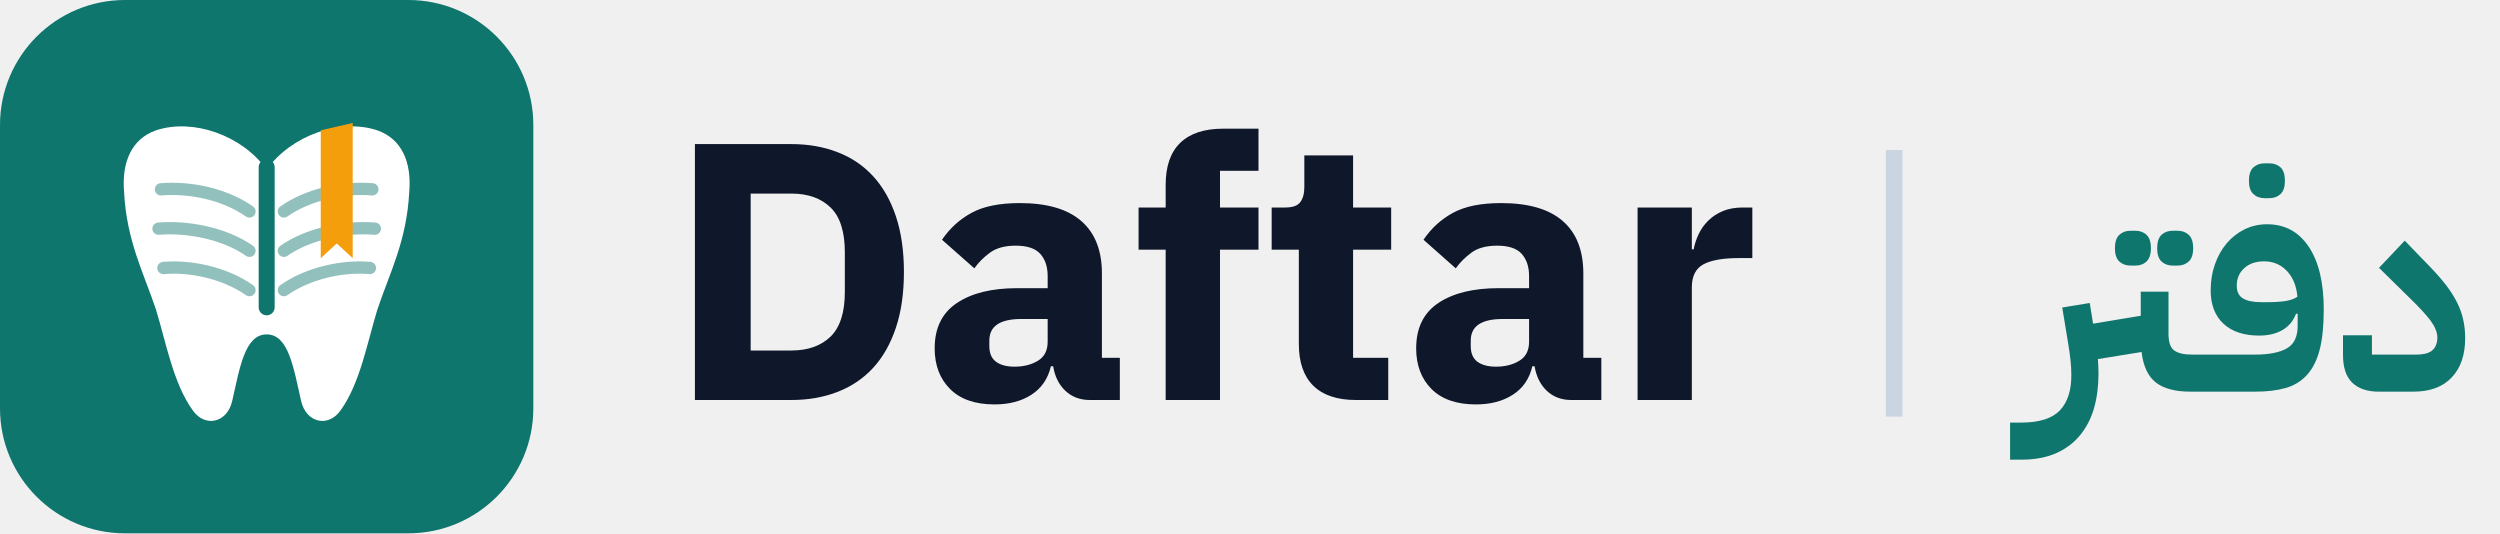
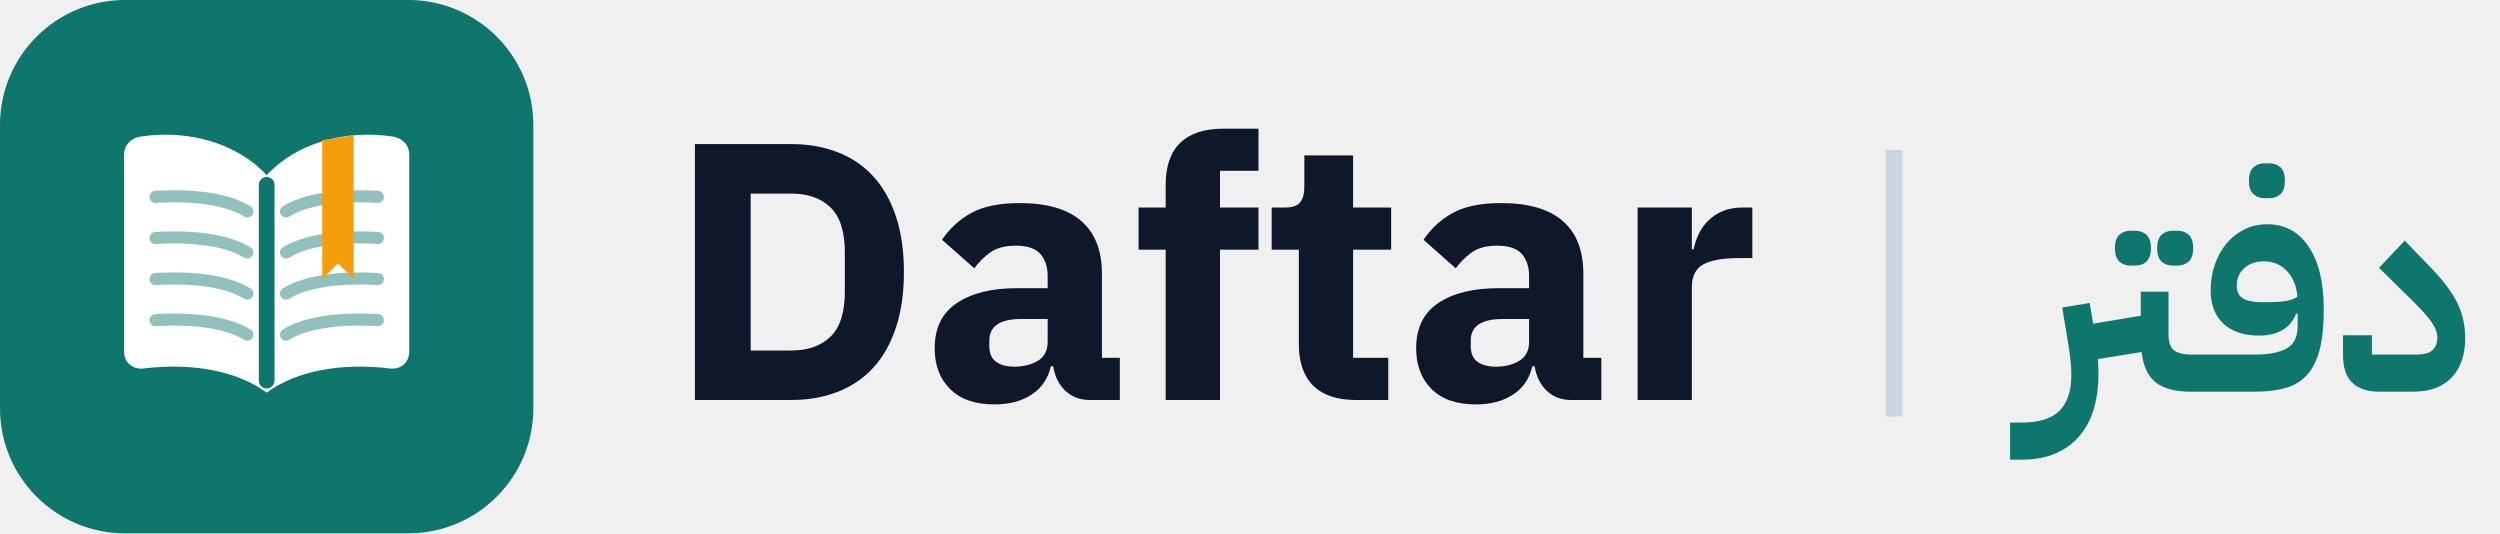
<svg xmlns="http://www.w3.org/2000/svg" viewBox="0 0 300 64" width="300" height="64">
  <g transform="scale(0.125)">
    <rect width="512" height="512" rx="120" fill="#0f766e" />
-     <g transform="translate(256 262) scale(1.18) translate(-256 -262)">
-       <path d="M256 178C236 150 196 136 166 146C146 153 138 172 140 196C142 236 156 262 166 292C174 318 180 352 196 374C206 388 224 384 228 366C234 340 238 312 256 312C274 312 278 340 284 366C288 384 306 388 316 374C332 352 338 318 346 292C356 262 370 236 372 196C374 172 366 153 346 146C316 136 276 150 256 178Z" fill="#fff" />
-       <path d="M256 176V290" stroke="#0f766e" stroke-width="13" stroke-linecap="round" fill="none" />
-       <path d="M170 194C194 192 222 198 242 212" stroke="#0f766e" stroke-opacity=".45" stroke-width="10" stroke-linecap="round" fill="none" />
-       <path d="M168 226C192 224 222 230 242 244" stroke="#0f766e" stroke-opacity=".45" stroke-width="10" stroke-linecap="round" fill="none" />
-       <path d="M172 258C194 256 222 262 242 276" stroke="#0f766e" stroke-opacity=".45" stroke-width="10" stroke-linecap="round" fill="none" />
-       <path d="M342 194C318 192 290 198 270 212" stroke="#0f766e" stroke-opacity=".45" stroke-width="10" stroke-linecap="round" fill="none" />
-       <path d="M344 226C320 224 290 230 270 244" stroke="#0f766e" stroke-opacity=".45" stroke-width="10" stroke-linecap="round" fill="none" />
-       <path d="M340 258C318 256 290 262 270 276" stroke="#0f766e" stroke-opacity=".45" stroke-width="10" stroke-linecap="round" fill="none" />
-       <path d="M300 146L326 140V250L313 238L300 250Z" fill="#f59e0b" />
+     <g transform="translate(256 254) scale(1.16) translate(-256 -250)">
+       <path d="M256 176C232 150 192 138 152 144C144 145 138 151 138 159V322C138 331 145 337 154 336C194 331 232 338 256 356C280 338 318 331 358 336C367 337 374 331 374 322V159C374 151 368 145 360 144C320 138 280 150 256 176Z" fill="#fff" />
+       <path d="M256 184V346" stroke="#0f766e" stroke-width="13" stroke-linecap="round" fill="none" />
+       <path d="M164 194C196 192 224 196 240 206" stroke="#0f766e" stroke-opacity=".45" stroke-width="10" stroke-linecap="round" fill="none" />
+       <path d="M164 228C196 226 224 230 240 240" stroke="#0f766e" stroke-opacity=".45" stroke-width="10" stroke-linecap="round" fill="none" />
+       <path d="M164 262C196 260 224 264 240 274" stroke="#0f766e" stroke-opacity=".45" stroke-width="10" stroke-linecap="round" fill="none" />
+       <path d="M164 296C196 294 224 298 240 308" stroke="#0f766e" stroke-opacity=".45" stroke-width="10" stroke-linecap="round" fill="none" />
+       <path d="M348 194C316 192 288 196 272 206" stroke="#0f766e" stroke-opacity=".45" stroke-width="10" stroke-linecap="round" fill="none" />
+       <path d="M348 228C316 226 288 230 272 240" stroke="#0f766e" stroke-opacity=".45" stroke-width="10" stroke-linecap="round" fill="none" />
+       <path d="M348 262C316 260 288 264 272 274" stroke="#0f766e" stroke-opacity=".45" stroke-width="10" stroke-linecap="round" fill="none" />
+       <path d="M348 296C316 294 288 298 272 308" stroke="#0f766e" stroke-opacity=".45" stroke-width="10" stroke-linecap="round" fill="none" />
+       <path d="M302 147L328 143V262L315 249L302 262Z" fill="#f59e0b" />
    </g>
  </g>
  <path d="M83.39 17.29L94.96 17.29Q98.00 17.29 100.50 18.26Q103.01 19.22 104.77 21.14Q106.53 23.05 107.50 25.93Q108.47 28.82 108.47 32.64Q108.47 36.47 107.50 39.35Q106.53 42.24 104.77 44.15Q103.01 46.06 100.50 47.03Q98.00 48.00 94.96 48.00L83.39 48.00L83.39 17.29ZM94.96 42.06Q97.95 42.06 99.67 40.39Q101.38 38.72 101.38 35.02L101.38 30.27Q101.38 26.57 99.67 24.90Q97.95 23.23 94.96 23.23L90.08 23.23L90.08 42.06L94.96 42.06ZM130.78 48.00Q129.02 48.00 127.85 46.90Q126.68 45.80 126.38 43.95L126.11 43.95Q125.58 46.20 123.78 47.36Q121.98 48.53 119.34 48.53Q115.86 48.53 114.01 46.68Q112.16 44.83 112.16 41.80Q112.16 38.14 114.83 36.36Q117.49 34.58 122.06 34.58L125.72 34.58L125.72 33.13Q125.72 31.46 124.84 30.47Q123.96 29.48 121.89 29.48Q119.95 29.48 118.81 30.31Q117.66 31.15 116.92 32.20L113.04 28.77Q114.45 26.70 116.59 25.54Q118.72 24.37 122.37 24.37Q127.30 24.37 129.76 26.53Q132.23 28.68 132.23 32.82L132.23 42.94L134.38 42.94L134.38 48.00L130.78 48.00ZM121.76 44.00Q123.38 44.00 124.55 43.29Q125.72 42.59 125.72 41.00L125.72 38.28L122.55 38.28Q118.72 38.28 118.72 40.87L118.72 41.53Q118.72 42.81 119.51 43.40Q120.30 44.00 121.76 44.00ZM139.88 29.96L136.63 29.96L136.63 24.90L139.88 24.90L139.88 22.17Q139.88 18.83 141.64 17.13Q143.40 15.44 146.79 15.44L151.02 15.44L151.02 20.50L146.40 20.50L146.40 24.90L151.02 24.90L151.02 29.96L146.40 29.96L146.40 48.00L139.88 48.00L139.88 29.96ZM162.72 48.00Q159.33 48.00 157.59 46.28Q155.86 44.57 155.86 41.27L155.86 29.96L152.60 29.96L152.60 24.90L154.23 24.90Q155.55 24.90 156.03 24.26Q156.52 23.62 156.52 22.44L156.52 18.65L162.37 18.65L162.37 24.90L166.94 24.90L166.94 29.96L162.37 29.96L162.37 42.94L166.59 42.94L166.59 48.00L162.72 48.00ZM188.55 48.00Q186.79 48.00 185.62 46.90Q184.46 45.80 184.15 43.95L183.88 43.95Q183.36 46.20 181.55 47.36Q179.75 48.53 177.11 48.53Q173.63 48.53 171.78 46.68Q169.94 44.83 169.94 41.80Q169.94 38.14 172.60 36.36Q175.26 34.58 179.84 34.58L183.49 34.58L183.49 33.13Q183.49 31.46 182.61 30.47Q181.73 29.48 179.66 29.48Q177.72 29.48 176.58 30.31Q175.44 31.15 174.69 32.20L170.82 28.77Q172.22 26.70 174.36 25.54Q176.49 24.37 180.14 24.37Q185.07 24.37 187.54 26.53Q190.00 28.68 190.00 32.82L190.00 42.94L192.16 42.94L192.16 48.00L188.55 48.00ZM179.53 44.00Q181.16 44.00 182.32 43.29Q183.49 42.59 183.49 41.00L183.49 38.28L180.32 38.28Q176.49 38.28 176.49 40.87L176.49 41.53Q176.49 42.81 177.28 43.40Q178.08 44.00 179.53 44.00ZM196.51 48.00L196.51 24.90L203.02 24.90L203.02 29.92L203.24 29.92Q203.42 28.95 203.86 28.05Q204.30 27.14 205.03 26.44Q205.75 25.74 206.76 25.32Q207.78 24.90 209.14 24.90L210.28 24.90L210.28 30.97L208.66 30.97Q205.80 30.97 204.41 31.72Q203.02 32.47 203.02 34.49L203.02 48.00L196.51 48.00Z" fill="#0f172a" />
  <path d="M227.3 18V50" stroke="#cbd5e1" stroke-width="2" />
  <path d="M241.21 50.71L242.54 50.71Q245.80 50.71 247.20 49.23Q248.59 47.75 248.56 44.93Q248.56 44.08 248.45 43.14Q248.35 42.21 248.18 41.22L247.47 36.90L250.77 36.36L251.17 38.84L256.89 37.89L256.89 35.00L260.22 35.00L260.22 40.06Q260.22 41.56 260.90 42.05Q261.58 42.55 263.01 42.55L264.06 42.55L264.06 46.08L263.14 47.00L262.87 47.00Q260.12 47.00 258.70 45.90Q257.29 44.79 256.99 42.24L251.75 43.09Q251.79 43.57 251.80 44.01Q251.82 44.45 251.82 44.82Q251.82 47.10 251.28 48.99Q250.73 50.88 249.59 52.25Q248.45 53.63 246.70 54.40Q244.95 55.16 242.57 55.16L241.21 55.16L241.21 50.71ZM260.73 31.87Q259.91 31.87 259.38 31.38Q258.86 30.88 258.86 29.80Q258.86 28.67 259.38 28.18Q259.91 27.69 260.73 27.69L261.31 27.69Q262.12 27.69 262.65 28.18Q263.18 28.67 263.18 29.80Q263.18 30.88 262.65 31.38Q262.12 31.87 261.31 31.87L260.73 31.87ZM255.66 31.87Q254.85 31.87 254.32 31.38Q253.79 30.88 253.79 29.80Q253.79 28.67 254.32 28.18Q254.85 27.69 255.66 27.69L256.24 27.69Q257.06 27.69 257.58 28.18Q258.11 28.67 258.11 29.80Q258.11 30.88 257.58 31.38Q257.06 31.87 256.24 31.87L255.66 31.87ZM263.14 43.46L264.06 42.55L270.62 42.55Q273.10 42.55 274.41 41.81Q275.72 41.08 275.72 39.08L275.72 37.65L275.52 37.65Q275.04 38.94 273.90 39.60Q272.76 40.27 271.10 40.27Q268.34 40.27 266.81 38.84Q265.28 37.41 265.28 34.86Q265.28 33.16 265.79 31.72Q266.30 30.27 267.20 29.20Q268.11 28.13 269.35 27.52Q270.59 26.91 272.05 26.91Q275.25 26.91 277.05 29.61Q278.85 32.31 278.85 37.14Q278.85 40.06 278.36 41.97Q277.86 43.87 276.84 44.99Q275.82 46.12 274.28 46.56Q272.73 47.00 270.62 47.00L263.14 47.00L263.14 43.46ZM272.05 36.26Q273.41 36.26 274.28 36.12Q275.14 35.98 275.69 35.61Q275.52 33.67 274.43 32.52Q273.34 31.36 271.68 31.36Q270.21 31.36 269.31 32.18Q268.41 32.99 268.41 34.28Q268.41 35.37 269.16 35.81Q269.91 36.26 271.34 36.26L272.05 36.26ZM271.74 23.78Q270.93 23.78 270.40 23.28Q269.87 22.79 269.87 21.70Q269.87 20.58 270.40 20.09Q270.93 19.60 271.74 19.60L272.32 19.60Q273.14 19.60 273.67 20.09Q274.19 20.58 274.19 21.70Q274.19 22.79 273.67 23.28Q273.14 23.78 272.32 23.78L271.74 23.78ZM285.45 47.00Q283.41 47.00 282.28 45.93Q281.16 44.86 281.16 42.61L281.16 40.23L284.63 40.23L284.63 42.55L289.93 42.55Q291.36 42.55 291.92 42.00Q292.48 41.46 292.48 40.51Q292.48 39.59 291.67 38.48Q290.85 37.38 288.91 35.51L285.48 32.14L288.57 28.88L291.53 31.94Q292.72 33.16 293.54 34.23Q294.35 35.30 294.86 36.32Q295.37 37.34 295.59 38.38Q295.82 39.42 295.82 40.57Q295.82 43.60 294.20 45.30Q292.59 47.00 289.59 47.00L285.45 47.00Z" fill="#0f766e" />
</svg>
